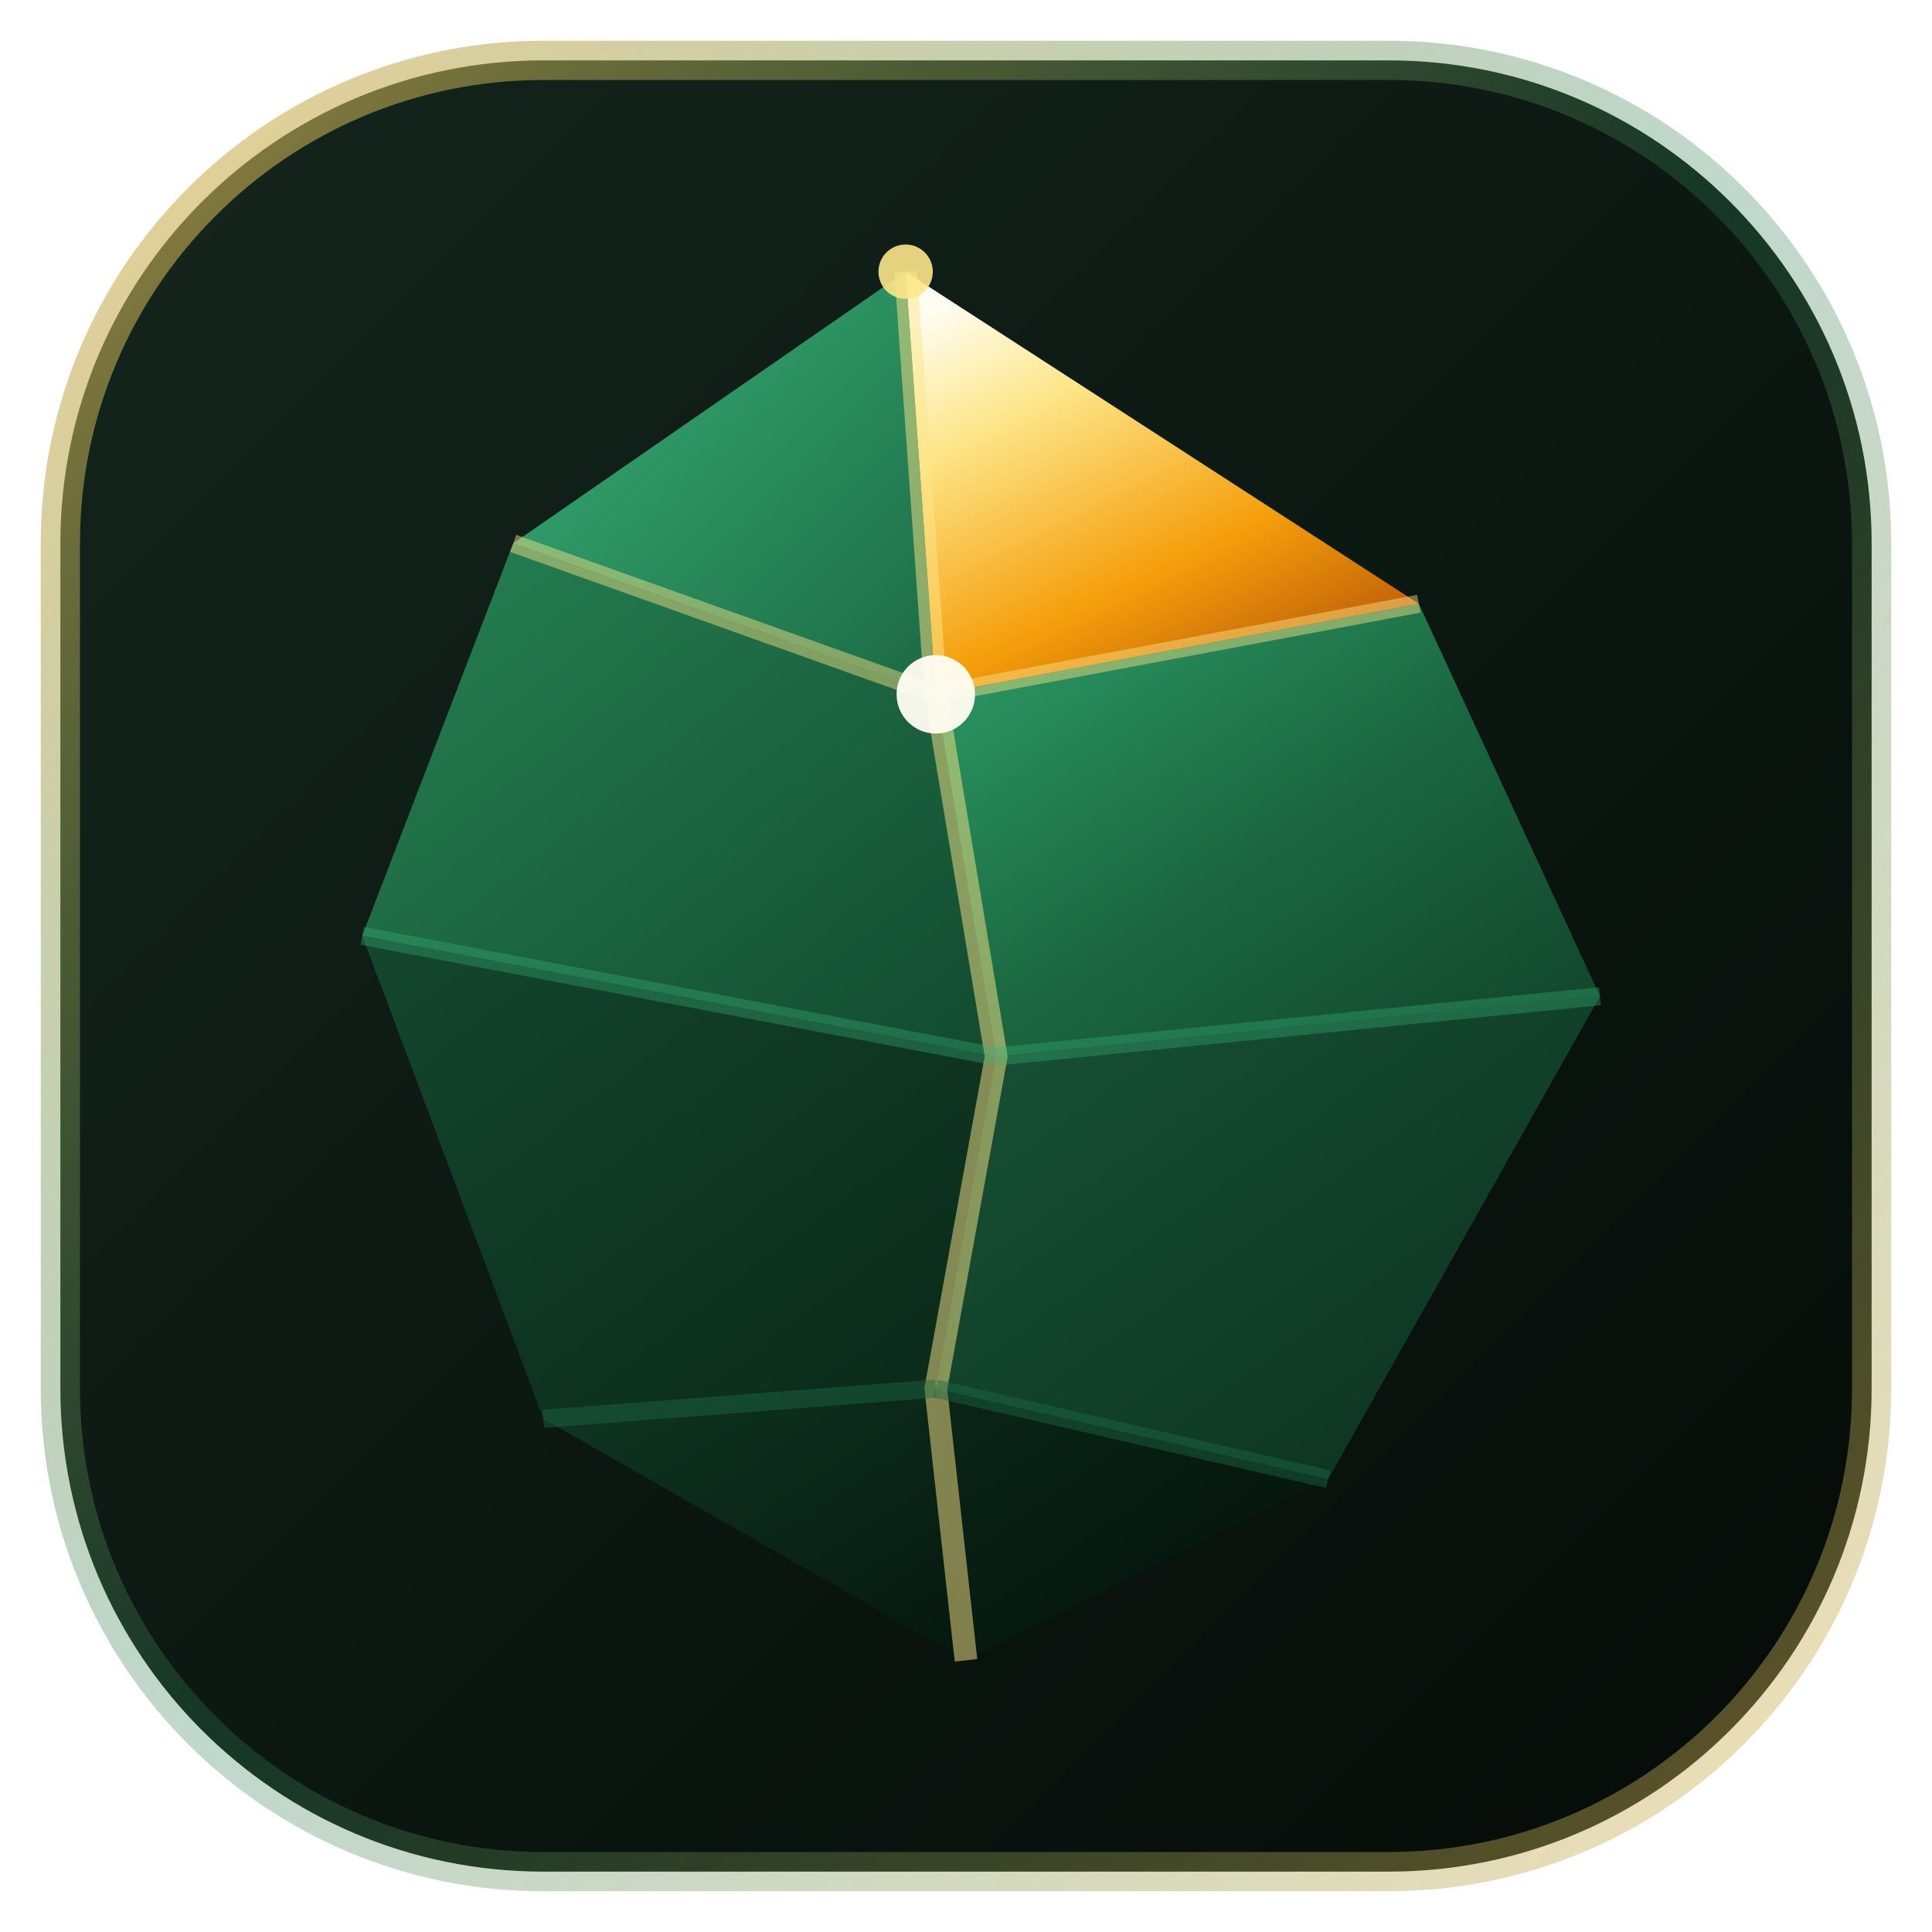
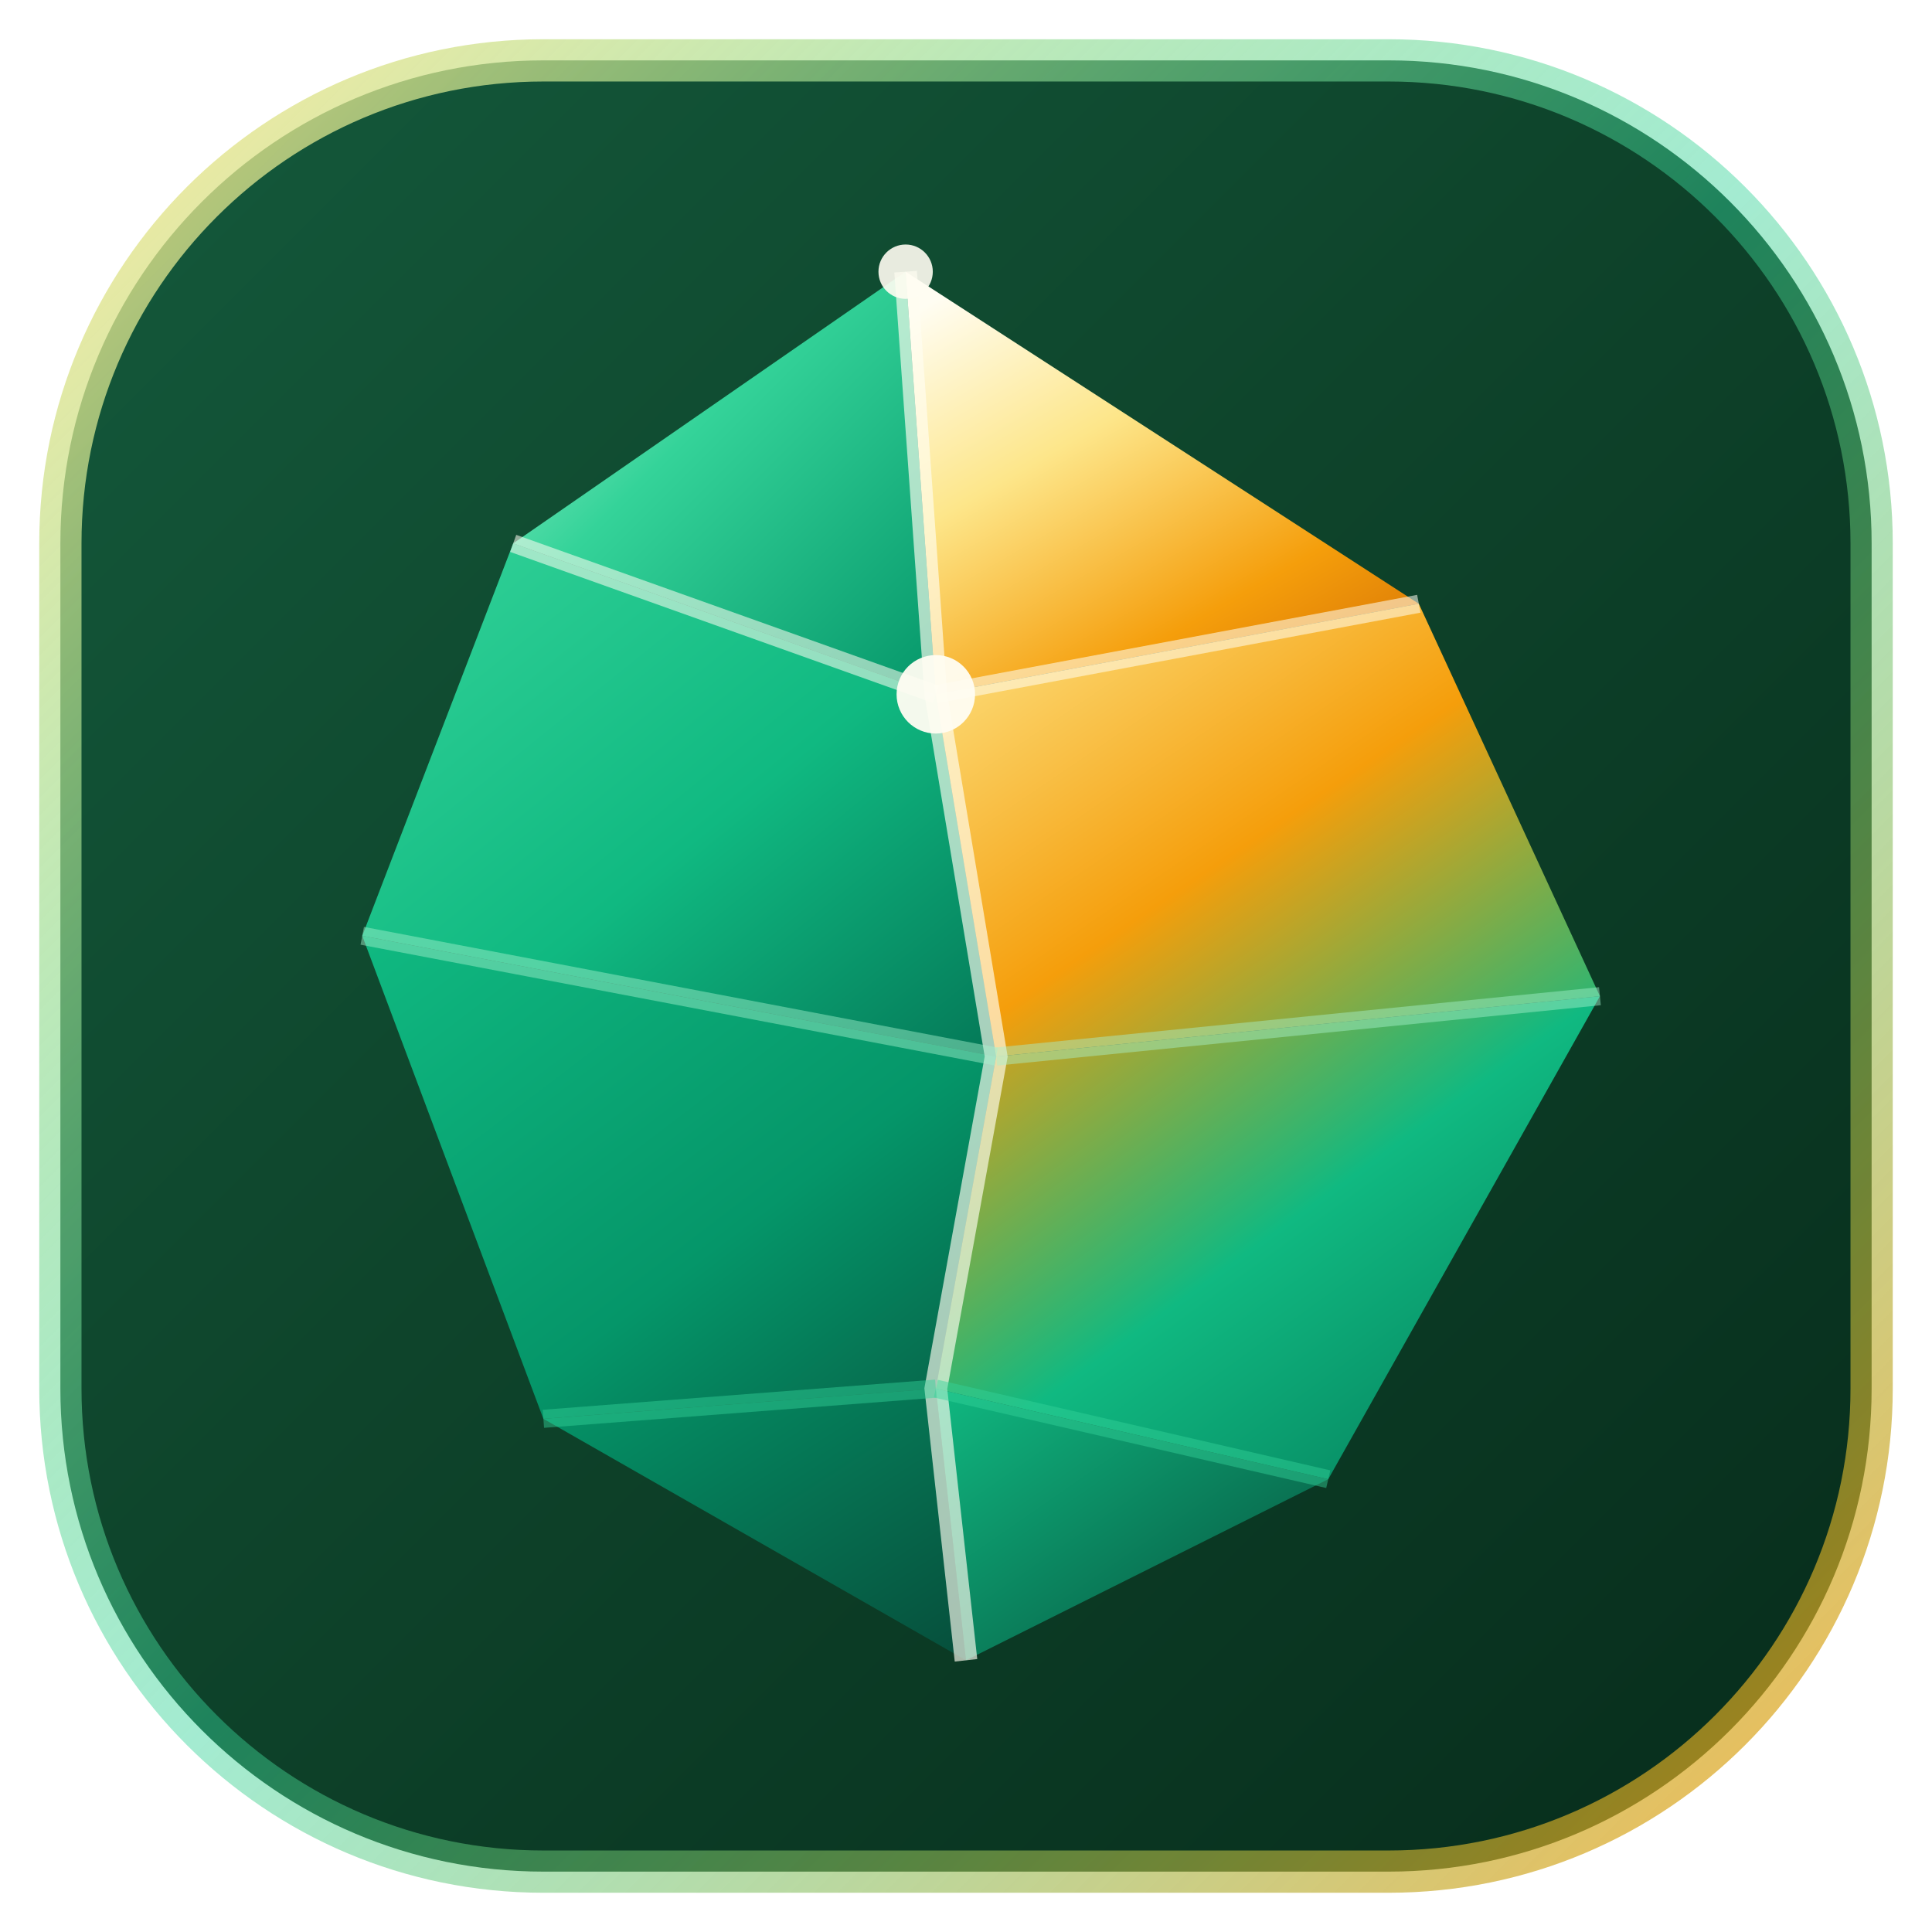
<svg xmlns="http://www.w3.org/2000/svg" viewBox="0 0 64 64" width="64" height="64">
  <defs>
    <linearGradient id="bgGrad" x1="0%" y1="0%" x2="100%" y2="100%">
-       <stop offset="0%" stop-color="#14261D" />
-       <stop offset="50%" stop-color="#0C1812" />
-       <stop offset="100%" stop-color="#050B08" />
+       <stop offset="0%" stop-color="#145A3C" />
+       <stop offset="45%" stop-color="#0E442B" />
+       <stop offset="100%" stop-color="#072C1B" />
    </linearGradient>
    <linearGradient id="rimGrad" x1="0%" y1="0%" x2="100%" y2="100%">
-       <stop offset="0%" stop-color="#E5B854" stop-opacity="0.65" />
-       <stop offset="50%" stop-color="#2E7D55" stop-opacity="0.3" />
-       <stop offset="100%" stop-color="#E5B854" stop-opacity="0.45" />
+       <stop offset="0%" stop-color="#FDE68A" stop-opacity="0.85" />
+       <stop offset="50%" stop-color="#34D399" stop-opacity="0.45" />
+       <stop offset="100%" stop-color="#F59E0B" stop-opacity="0.75" />
    </linearGradient>
-     <linearGradient id="goldCrownFacet" x1="20%" y1="0%" x2="80%" y2="100%">
+     <linearGradient id="crownGrad" x1="15%" y1="0%" x2="85%" y2="100%">
      <stop offset="0%" stop-color="#FFFDF2" />
-       <stop offset="25%" stop-color="#FDE68A" />
-       <stop offset="65%" stop-color="#F59E0B" />
-       <stop offset="100%" stop-color="#B45309" />
+       <stop offset="35%" stop-color="#FDE68A" />
+       <stop offset="75%" stop-color="#F59E0B" />
+       <stop offset="100%" stop-color="#D97706" />
    </linearGradient>
-     <linearGradient id="jadeTopLeft" x1="0%" y1="0%" x2="100%" y2="100%">
-       <stop offset="0%" stop-color="#38B278" />
-       <stop offset="100%" stop-color="#1C6944" />
+     <linearGradient id="upperLeftGrad" x1="0%" y1="0%" x2="100%" y2="100%">
+       <stop offset="0%" stop-color="#A7F3D0" />
+       <stop offset="40%" stop-color="#34D399" />
+       <stop offset="100%" stop-color="#059669" />
    </linearGradient>
-     <linearGradient id="midLeftFacet" x1="0%" y1="0%" x2="100%" y2="100%">
-       <stop offset="0%" stop-color="#268254" />
-       <stop offset="100%" stop-color="#124A2F" />
+     <linearGradient id="midLeftGrad" x1="0%" y1="0%" x2="100%" y2="100%">
+       <stop offset="0%" stop-color="#34D399" />
+       <stop offset="55%" stop-color="#10B981" />
+       <stop offset="100%" stop-color="#047857" />
    </linearGradient>
-     <linearGradient id="botLeftFacet" x1="0%" y1="0%" x2="100%" y2="100%">
-       <stop offset="0%" stop-color="#14472E" />
-       <stop offset="100%" stop-color="#0A2819" />
+     <linearGradient id="lowerLeftGrad" x1="0%" y1="0%" x2="100%" y2="100%">
+       <stop offset="0%" stop-color="#10B981" />
+       <stop offset="60%" stop-color="#059669" />
+       <stop offset="100%" stop-color="#065F46" />
    </linearGradient>
-     <linearGradient id="botTipLeft" x1="0%" y1="0%" x2="100%" y2="100%">
-       <stop offset="0%" stop-color="#0F3723" />
-       <stop offset="100%" stop-color="#06170E" />
+     <linearGradient id="botTipLeftGrad" x1="0%" y1="0%" x2="100%" y2="100%">
+       <stop offset="0%" stop-color="#059669" />
+       <stop offset="100%" stop-color="#064E3B" />
    </linearGradient>
-     <linearGradient id="topRightFacet" x1="0%" y1="0%" x2="100%" y2="100%">
-       <stop offset="0%" stop-color="#2EA068" />
-       <stop offset="50%" stop-color="#1B6842" />
-       <stop offset="100%" stop-color="#104229" />
+     <linearGradient id="upperRightGrad" x1="0%" y1="0%" x2="100%" y2="100%">
+       <stop offset="0%" stop-color="#FDE68A" />
+       <stop offset="50%" stop-color="#F59E0B" />
+       <stop offset="100%" stop-color="#10B981" />
    </linearGradient>
-     <linearGradient id="botRightFacet" x1="0%" y1="0%" x2="100%" y2="100%">
-       <stop offset="0%" stop-color="#175336" />
-       <stop offset="100%" stop-color="#0C2F1E" />
+     <linearGradient id="lowerRightGrad" x1="0%" y1="0%" x2="100%" y2="100%">
+       <stop offset="0%" stop-color="#F59E0B" />
+       <stop offset="50%" stop-color="#10B981" />
+       <stop offset="100%" stop-color="#047857" />
    </linearGradient>
-     <linearGradient id="botTipRight" x1="0%" y1="0%" x2="100%" y2="100%">
-       <stop offset="0%" stop-color="#0A2618" />
-       <stop offset="100%" stop-color="#04100A" />
+     <linearGradient id="botTipRightGrad" x1="0%" y1="0%" x2="100%" y2="100%">
+       <stop offset="0%" stop-color="#10B981" />
+       <stop offset="100%" stop-color="#064E3B" />
    </linearGradient>
  </defs>
-   <rect x="2" y="2" width="60" height="60" rx="16" fill="url(#bgGrad)" stroke="url(#rimGrad)" stroke-width="1.3" />
+   <rect x="2" y="2" width="60" height="60" rx="16" fill="url(#bgGrad)" stroke="url(#rimGrad)" stroke-width="1.4" />
  <g id="obsidian-crystal">
-     <polygon points="30,9 47,20 31,23" fill="url(#goldCrownFacet)" />
-     <polygon points="30,9 31,23 17,18" fill="url(#jadeTopLeft)" />
-     <polygon points="17,18 31,23 33,35 12,31" fill="url(#midLeftFacet)" />
-     <polygon points="12,31 33,35 31,46 18,47" fill="url(#botLeftFacet)" />
-     <polygon points="18,47 31,46 32,55" fill="url(#botTipLeft)" />
-     <polygon points="47,20 53,33 33,35 31,23" fill="url(#topRightFacet)" />
-     <polygon points="53,33 44,49 31,46 33,35" fill="url(#botRightFacet)" />
-     <polygon points="44,49 32,55 31,46" fill="url(#botTipRight)" />
-     <polyline points="30,9 31,23 33,35 31,46 32,55" fill="none" stroke="#FDE68A" stroke-width="0.75" stroke-opacity="0.5" />
-     <line x1="31" y1="23" x2="17" y2="18" stroke="#FDE68A" stroke-width="0.6" stroke-opacity="0.45" />
-     <line x1="31" y1="23" x2="47" y2="20" stroke="#FDE68A" stroke-width="0.6" stroke-opacity="0.45" />
-     <line x1="33" y1="35" x2="12" y2="31" stroke="#38B278" stroke-width="0.6" stroke-opacity="0.35" />
-     <line x1="33" y1="35" x2="53" y2="33" stroke="#38B278" stroke-width="0.6" stroke-opacity="0.35" />
-     <line x1="31" y1="46" x2="18" y2="47" stroke="#1C6944" stroke-width="0.6" stroke-opacity="0.45" />
-     <line x1="31" y1="46" x2="44" y2="49" stroke="#1C6944" stroke-width="0.6" stroke-opacity="0.45" />
+     <polygon points="30,9 47,20 31,23" fill="url(#crownGrad)" />
+     <polygon points="30,9 31,23 17,18" fill="url(#upperLeftGrad)" />
+     <polygon points="17,18 31,23 33,35 12,31" fill="url(#midLeftGrad)" />
+     <polygon points="12,31 33,35 31,46 18,47" fill="url(#lowerLeftGrad)" />
+     <polygon points="18,47 31,46 32,55" fill="url(#botTipLeftGrad)" />
+     <polygon points="47,20 53,33 33,35 31,23" fill="url(#upperRightGrad)" />
+     <polygon points="53,33 44,49 31,46 33,35" fill="url(#lowerRightGrad)" />
+     <polygon points="44,49 32,55 31,46" fill="url(#botTipRightGrad)" />
+     <polyline points="30,9 31,23 33,35 31,46 32,55" fill="none" stroke="#FFFDF2" stroke-width="0.75" stroke-opacity="0.65" />
+     <line x1="31" y1="23" x2="17" y2="18" stroke="#FFFDF2" stroke-width="0.6" stroke-opacity="0.55" />
+     <line x1="31" y1="23" x2="47" y2="20" stroke="#FFFDF2" stroke-width="0.6" stroke-opacity="0.55" />
+     <line x1="33" y1="35" x2="12" y2="31" stroke="#A7F3D0" stroke-width="0.6" stroke-opacity="0.45" />
+     <line x1="33" y1="35" x2="53" y2="33" stroke="#A7F3D0" stroke-width="0.6" stroke-opacity="0.45" />
+     <line x1="31" y1="46" x2="18" y2="47" stroke="#34D399" stroke-width="0.6" stroke-opacity="0.45" />
+     <line x1="31" y1="46" x2="44" y2="49" stroke="#34D399" stroke-width="0.6" stroke-opacity="0.45" />
    <circle cx="31" cy="23" r="1.3" fill="#FFFDF2" opacity="0.95" />
-     <circle cx="30" cy="9" r="0.9" fill="#FDE68A" opacity="0.9" />
+     <circle cx="30" cy="9" r="0.9" fill="#FFFDF2" opacity="0.9" />
  </g>
</svg>
